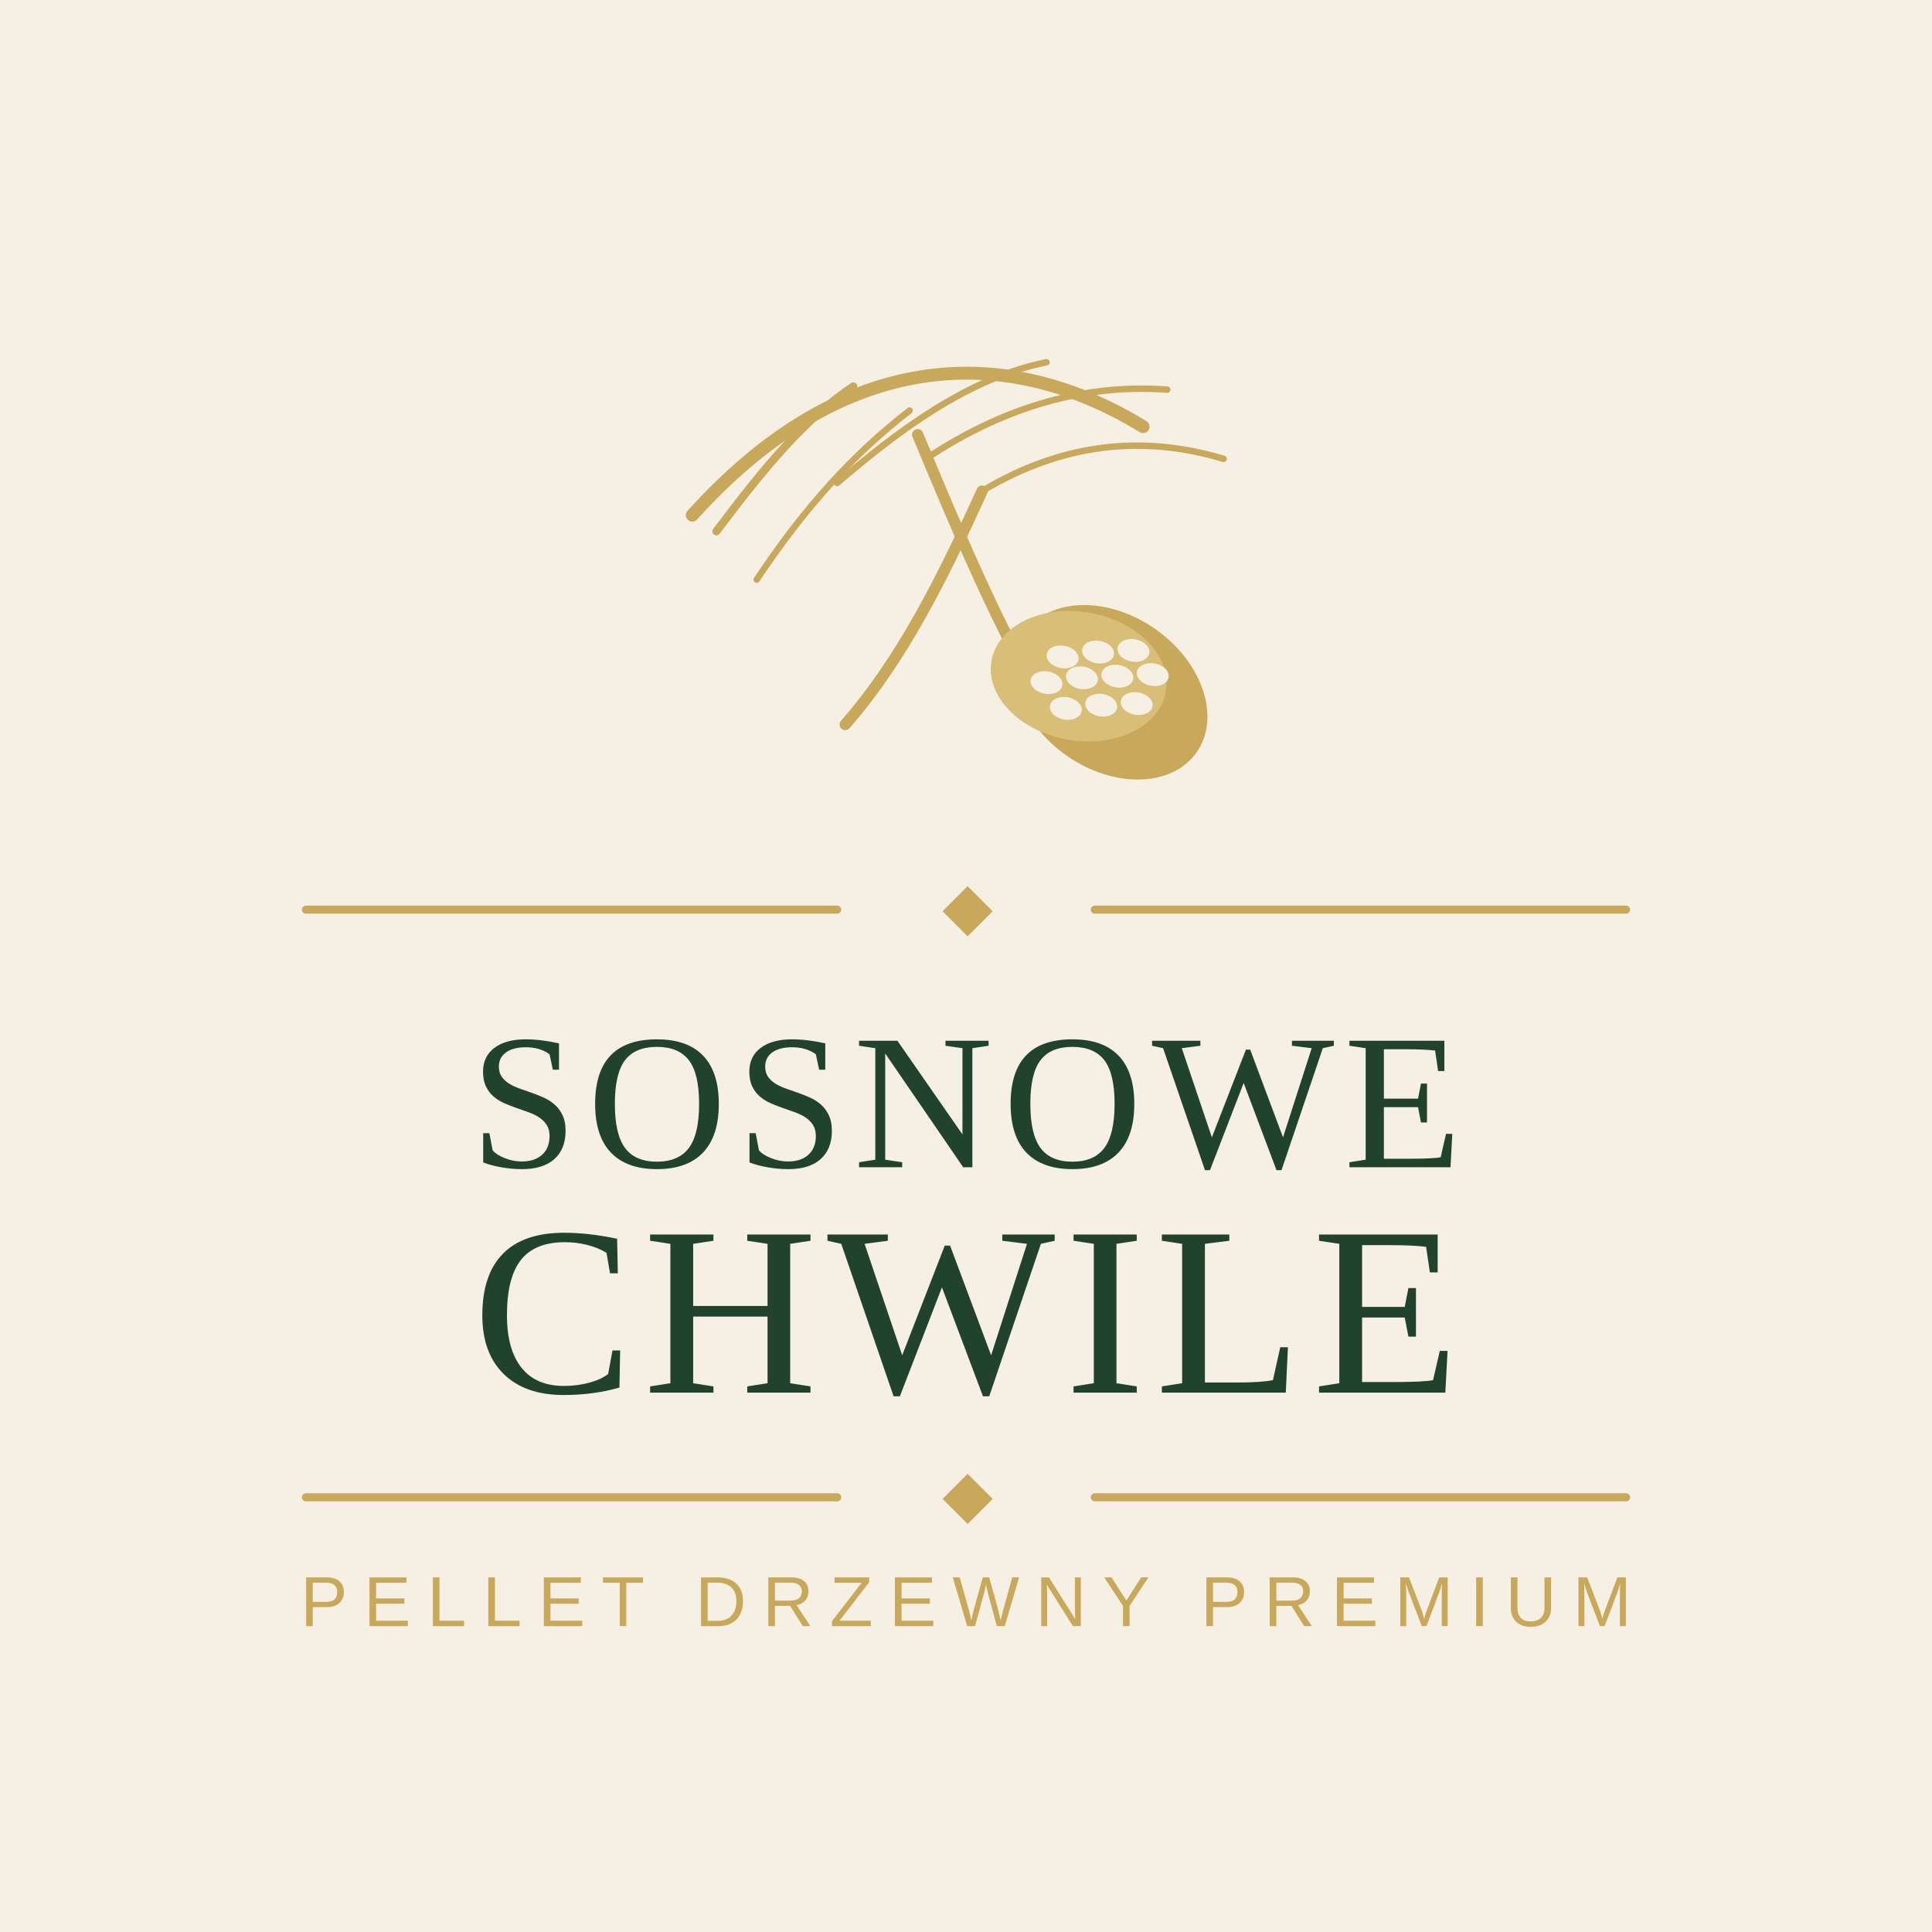
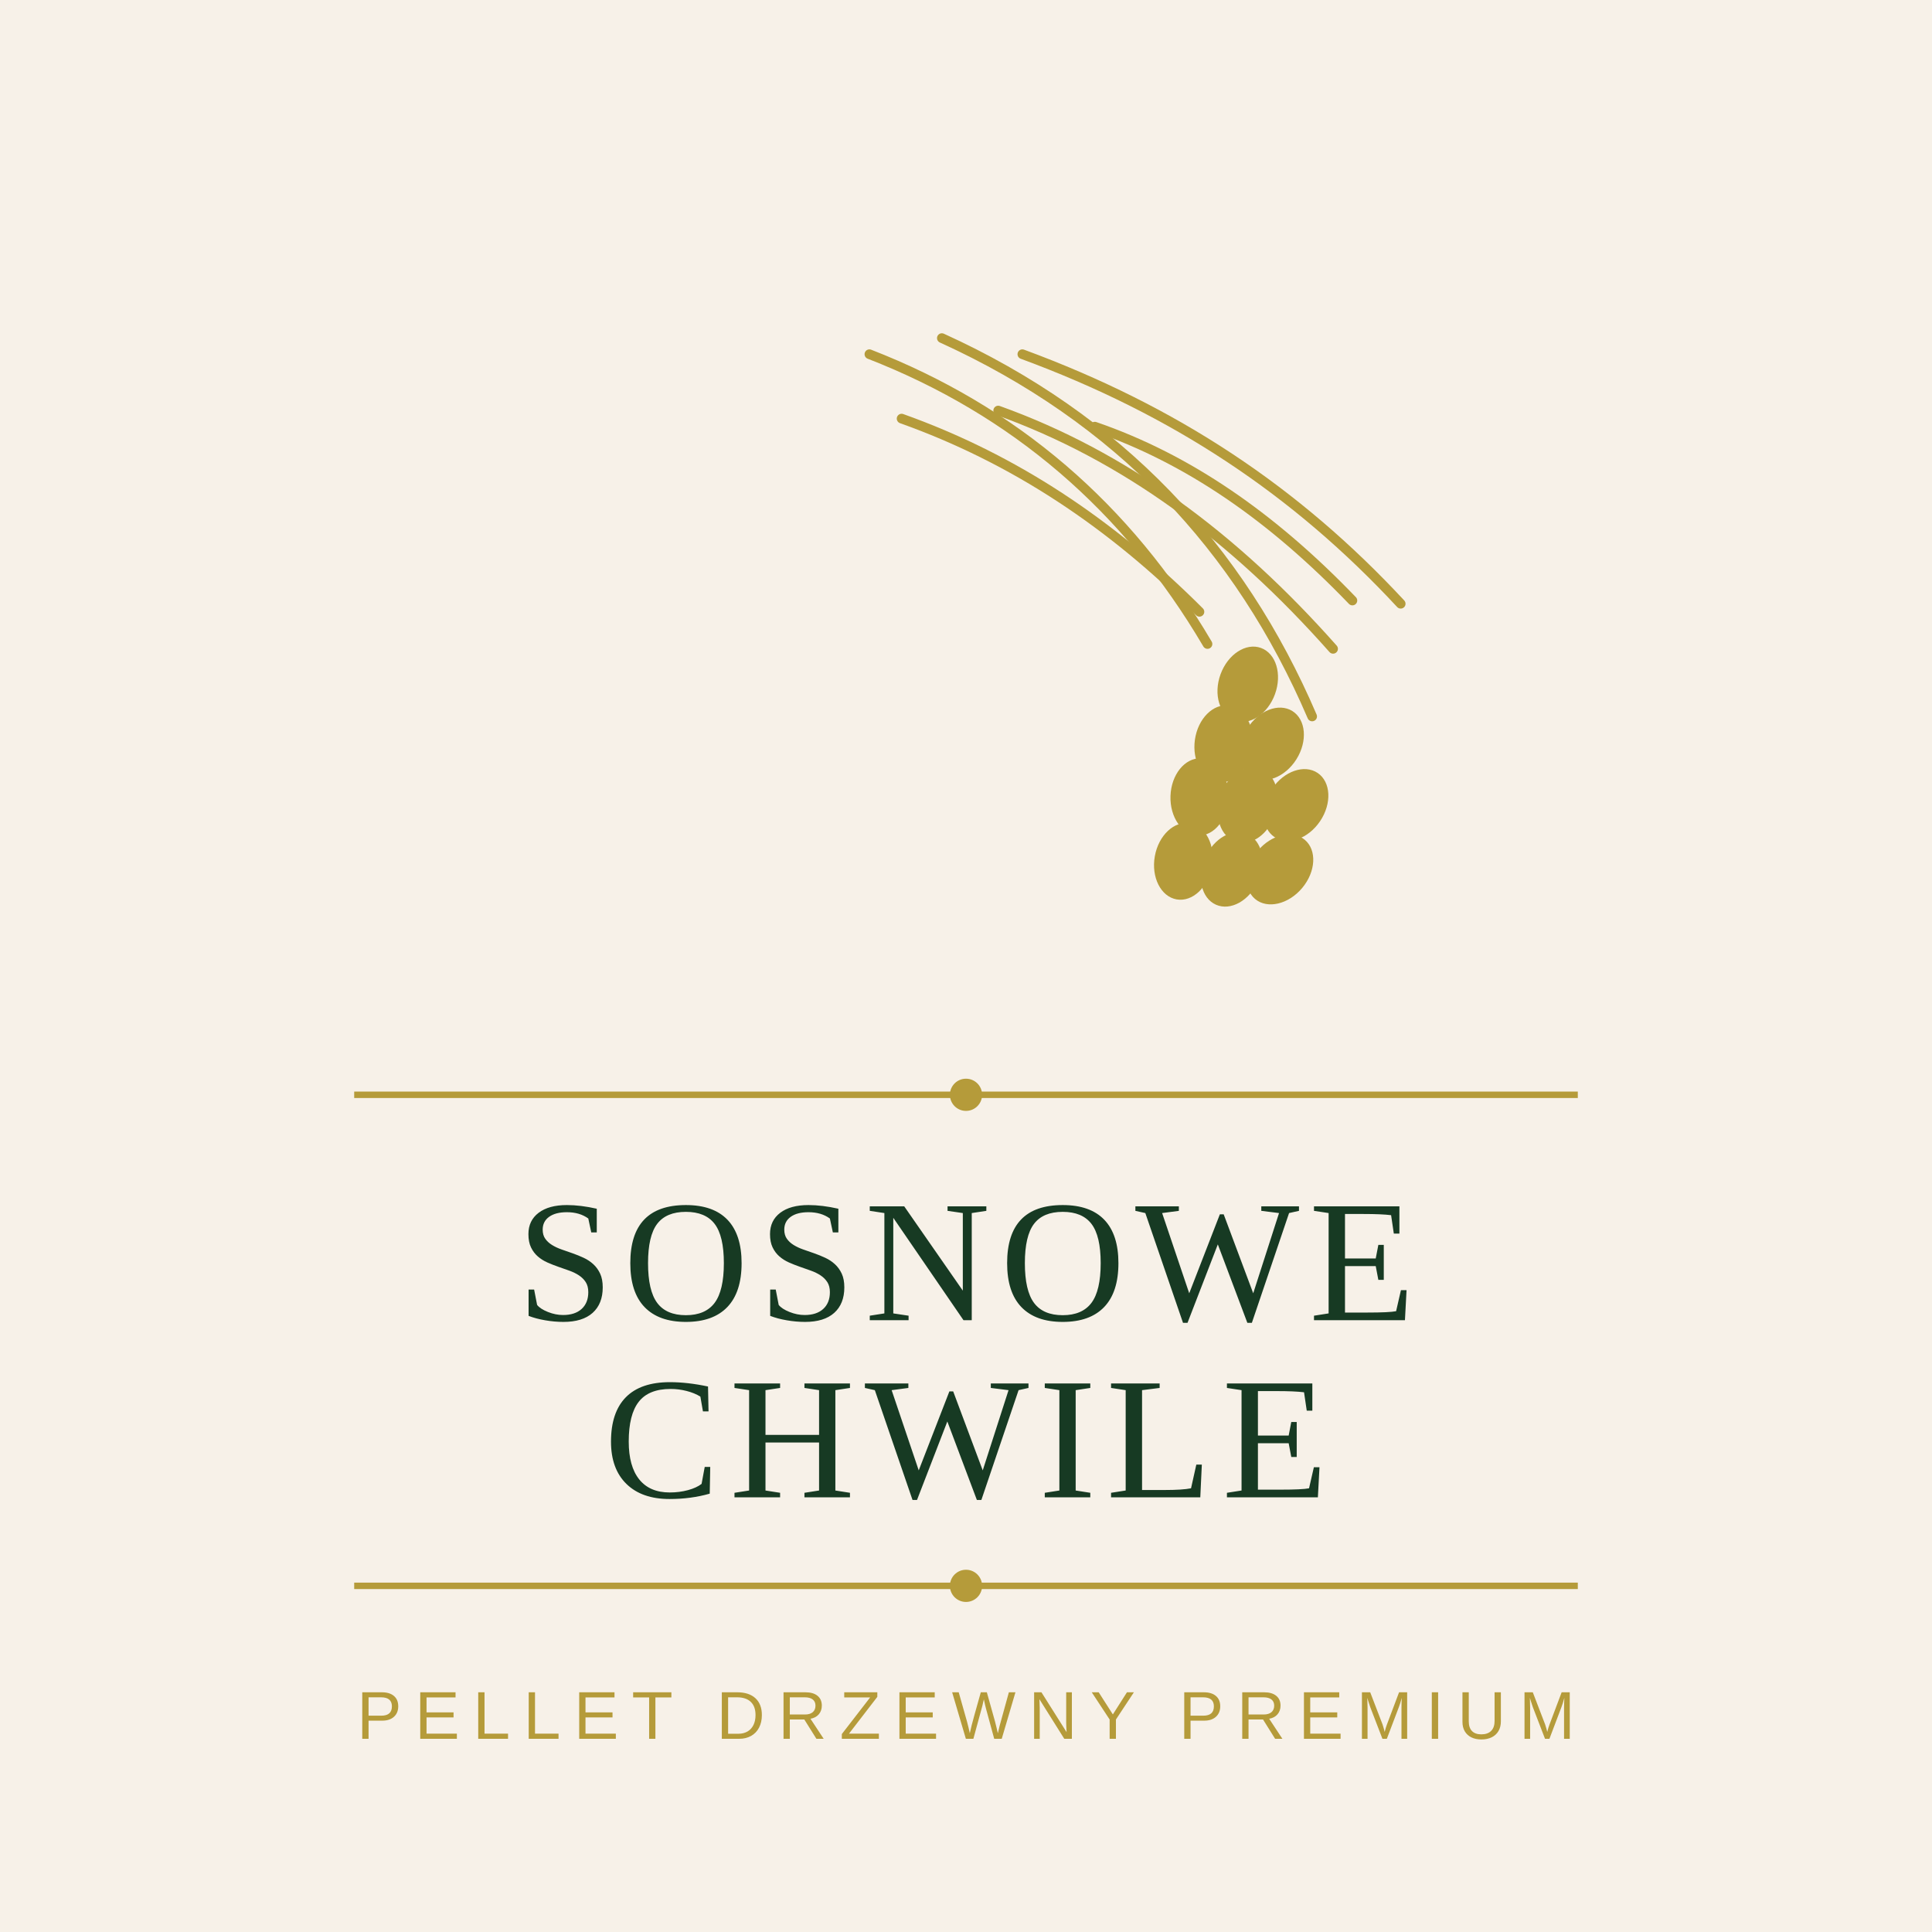
- <svg xmlns="http://www.w3.org/2000/svg" viewBox="0 0 1200 1200" role="img" aria-label="Sosnowe Chwile premium logo">
-   <rect width="1200" height="1200" fill="#f6efe3" />
-   <g fill="none" stroke="#c8a85a" stroke-linecap="round" stroke-linejoin="round">
-     <path d="M430 320C520 220 620 210 710 265" stroke-width="8" />
-     <path d="M445 330C475 290 500 260 530 240" stroke-width="5" />
-     <path d="M470 360C500 315 530 282 565 255" stroke-width="4" />
-     <path d="M520 300C555 270 600 235 650 225" stroke-width="4" />
-     <path d="M575 285C620 255 670 238 725 242" stroke-width="4" />
-     <path d="M610 305C660 275 710 270 760 285" stroke-width="4" />
-     <path d="M610 305C585 360 560 410 525 450" stroke-width="7" />
-     <path d="M570 270C595 330 620 390 650 440" stroke-width="7" />
+ <svg xmlns="http://www.w3.org/2000/svg" width="1200" height="1200" viewBox="0 0 1200 1200">
+   <rect width="1200" height="1200" fill="#f7f1e8" />
+   <g fill="none" stroke="#b59b3a" stroke-width="6" stroke-linecap="round" stroke-linejoin="round">
+     <path d="M540 220c90 35 160 95 210 180" />
+     <path d="M585 210c110 50 185 130 230 235" />
+     <path d="M635 220c95 35 170 85 235 155" />
+     <path d="M560 260c70 25 130 65 185 120" />
+     <path d="M620 255c78 28 146 78 208 148" />
+     <path d="M680 265c58 20 110 56 160 108" />
  </g>
-   <g fill="#c8a85a">
-     <ellipse cx="690" cy="430" rx="65" ry="48" transform="rotate(35 690 430)" />
-     <ellipse cx="670" cy="420" rx="55" ry="40" transform="rotate(10 670 420)" fill="#d8be77" />
-     <g fill="#f6efe3">
-       <ellipse cx="660" cy="408" rx="10" ry="7" transform="rotate(10 660 408)" />
-       <ellipse cx="682" cy="405" rx="10" ry="7" transform="rotate(10 682 405)" />
-       <ellipse cx="704" cy="404" rx="10" ry="7" transform="rotate(10 704 404)" />
-       <ellipse cx="650" cy="424" rx="10" ry="7" transform="rotate(10 650 424)" />
-       <ellipse cx="672" cy="421" rx="10" ry="7" transform="rotate(10 672 421)" />
-       <ellipse cx="694" cy="420" rx="10" ry="7" transform="rotate(10 694 420)" />
-       <ellipse cx="716" cy="419" rx="10" ry="7" transform="rotate(10 716 419)" />
-       <ellipse cx="662" cy="440" rx="10" ry="7" transform="rotate(10 662 440)" />
-       <ellipse cx="684" cy="438" rx="10" ry="7" transform="rotate(10 684 438)" />
-       <ellipse cx="706" cy="437" rx="10" ry="7" transform="rotate(10 706 437)" />
-     </g>
+   <g fill="#b59b3a">
+     <ellipse cx="775" cy="425" rx="18" ry="24" transform="rotate(20 775 425)" />
+     <ellipse cx="760" cy="462" rx="18" ry="24" transform="rotate(8 760 462)" />
+     <ellipse cx="790" cy="462" rx="18" ry="24" transform="rotate(32 790 462)" />
+     <ellipse cx="745" cy="495" rx="18" ry="24" transform="rotate(2 745 495)" />
+     <ellipse cx="775" cy="500" rx="18" ry="24" transform="rotate(18 775 500)" />
+     <ellipse cx="805" cy="500" rx="18" ry="24" transform="rotate(34 805 500)" />
+     <ellipse cx="735" cy="535" rx="18" ry="24" transform="rotate(10 735 535)" />
+     <ellipse cx="765" cy="540" rx="18" ry="24" transform="rotate(24 765 540)" />
+     <ellipse cx="795" cy="540" rx="18" ry="24" transform="rotate(40 795 540)" />
  </g>
-   <g stroke="#c8a85a" stroke-width="5" stroke-linecap="round">
-     <line x1="190" y1="565" x2="520" y2="565" />
-     <line x1="680" y1="565" x2="1010" y2="565" />
-   </g>
-   <g fill="#c8a85a">
-     <rect x="590" y="555" width="22" height="22" transform="rotate(45 601 566)" />
-   </g>
-   <text x="600" y="725" text-anchor="middle" font-family="Georgia, 'Times New Roman', serif" font-size="120" letter-spacing="6" fill="#21422c">SOSNOWE</text>
-   <text x="600" y="865" text-anchor="middle" font-family="Georgia, 'Times New Roman', serif" font-size="150" letter-spacing="6" fill="#21422c">CHWILE</text>
-   <g stroke="#c8a85a" stroke-width="5" stroke-linecap="round">
-     <line x1="190" y1="930" x2="520" y2="930" />
-     <line x1="680" y1="930" x2="1010" y2="930" />
-   </g>
-   <g fill="#c8a85a">
-     <rect x="590" y="920" width="22" height="22" transform="rotate(45 601 931)" />
-   </g>
-   <text x="600" y="1010" text-anchor="middle" font-family="Arial, sans-serif" font-size="44" letter-spacing="10" fill="#c8a85a">PELLET DRZEWNY PREMIUM</text>
+   <line x1="220" y1="680" x2="980" y2="680" stroke="#b59b3a" stroke-width="4" />
+   <circle cx="600" cy="680" r="10" fill="#b59b3a" />
+   <text x="600" y="820" text-anchor="middle" font-family="Times New Roman, Georgia, serif" font-size="108" fill="#173a23" letter-spacing="6">SOSNOWE</text>
+   <text x="600" y="930" text-anchor="middle" font-family="Times New Roman, Georgia, serif" font-size="108" fill="#173a23" letter-spacing="6">CHWILE</text>
+   <line x1="220" y1="985" x2="980" y2="985" stroke="#b59b3a" stroke-width="4" />
+   <circle cx="600" cy="985" r="10" fill="#b59b3a" />
+   <text x="600" y="1080" text-anchor="middle" font-family="Arial, Helvetica, sans-serif" font-size="42" fill="#b59b3a" letter-spacing="8">PELLET DRZEWNY PREMIUM</text>
</svg>
